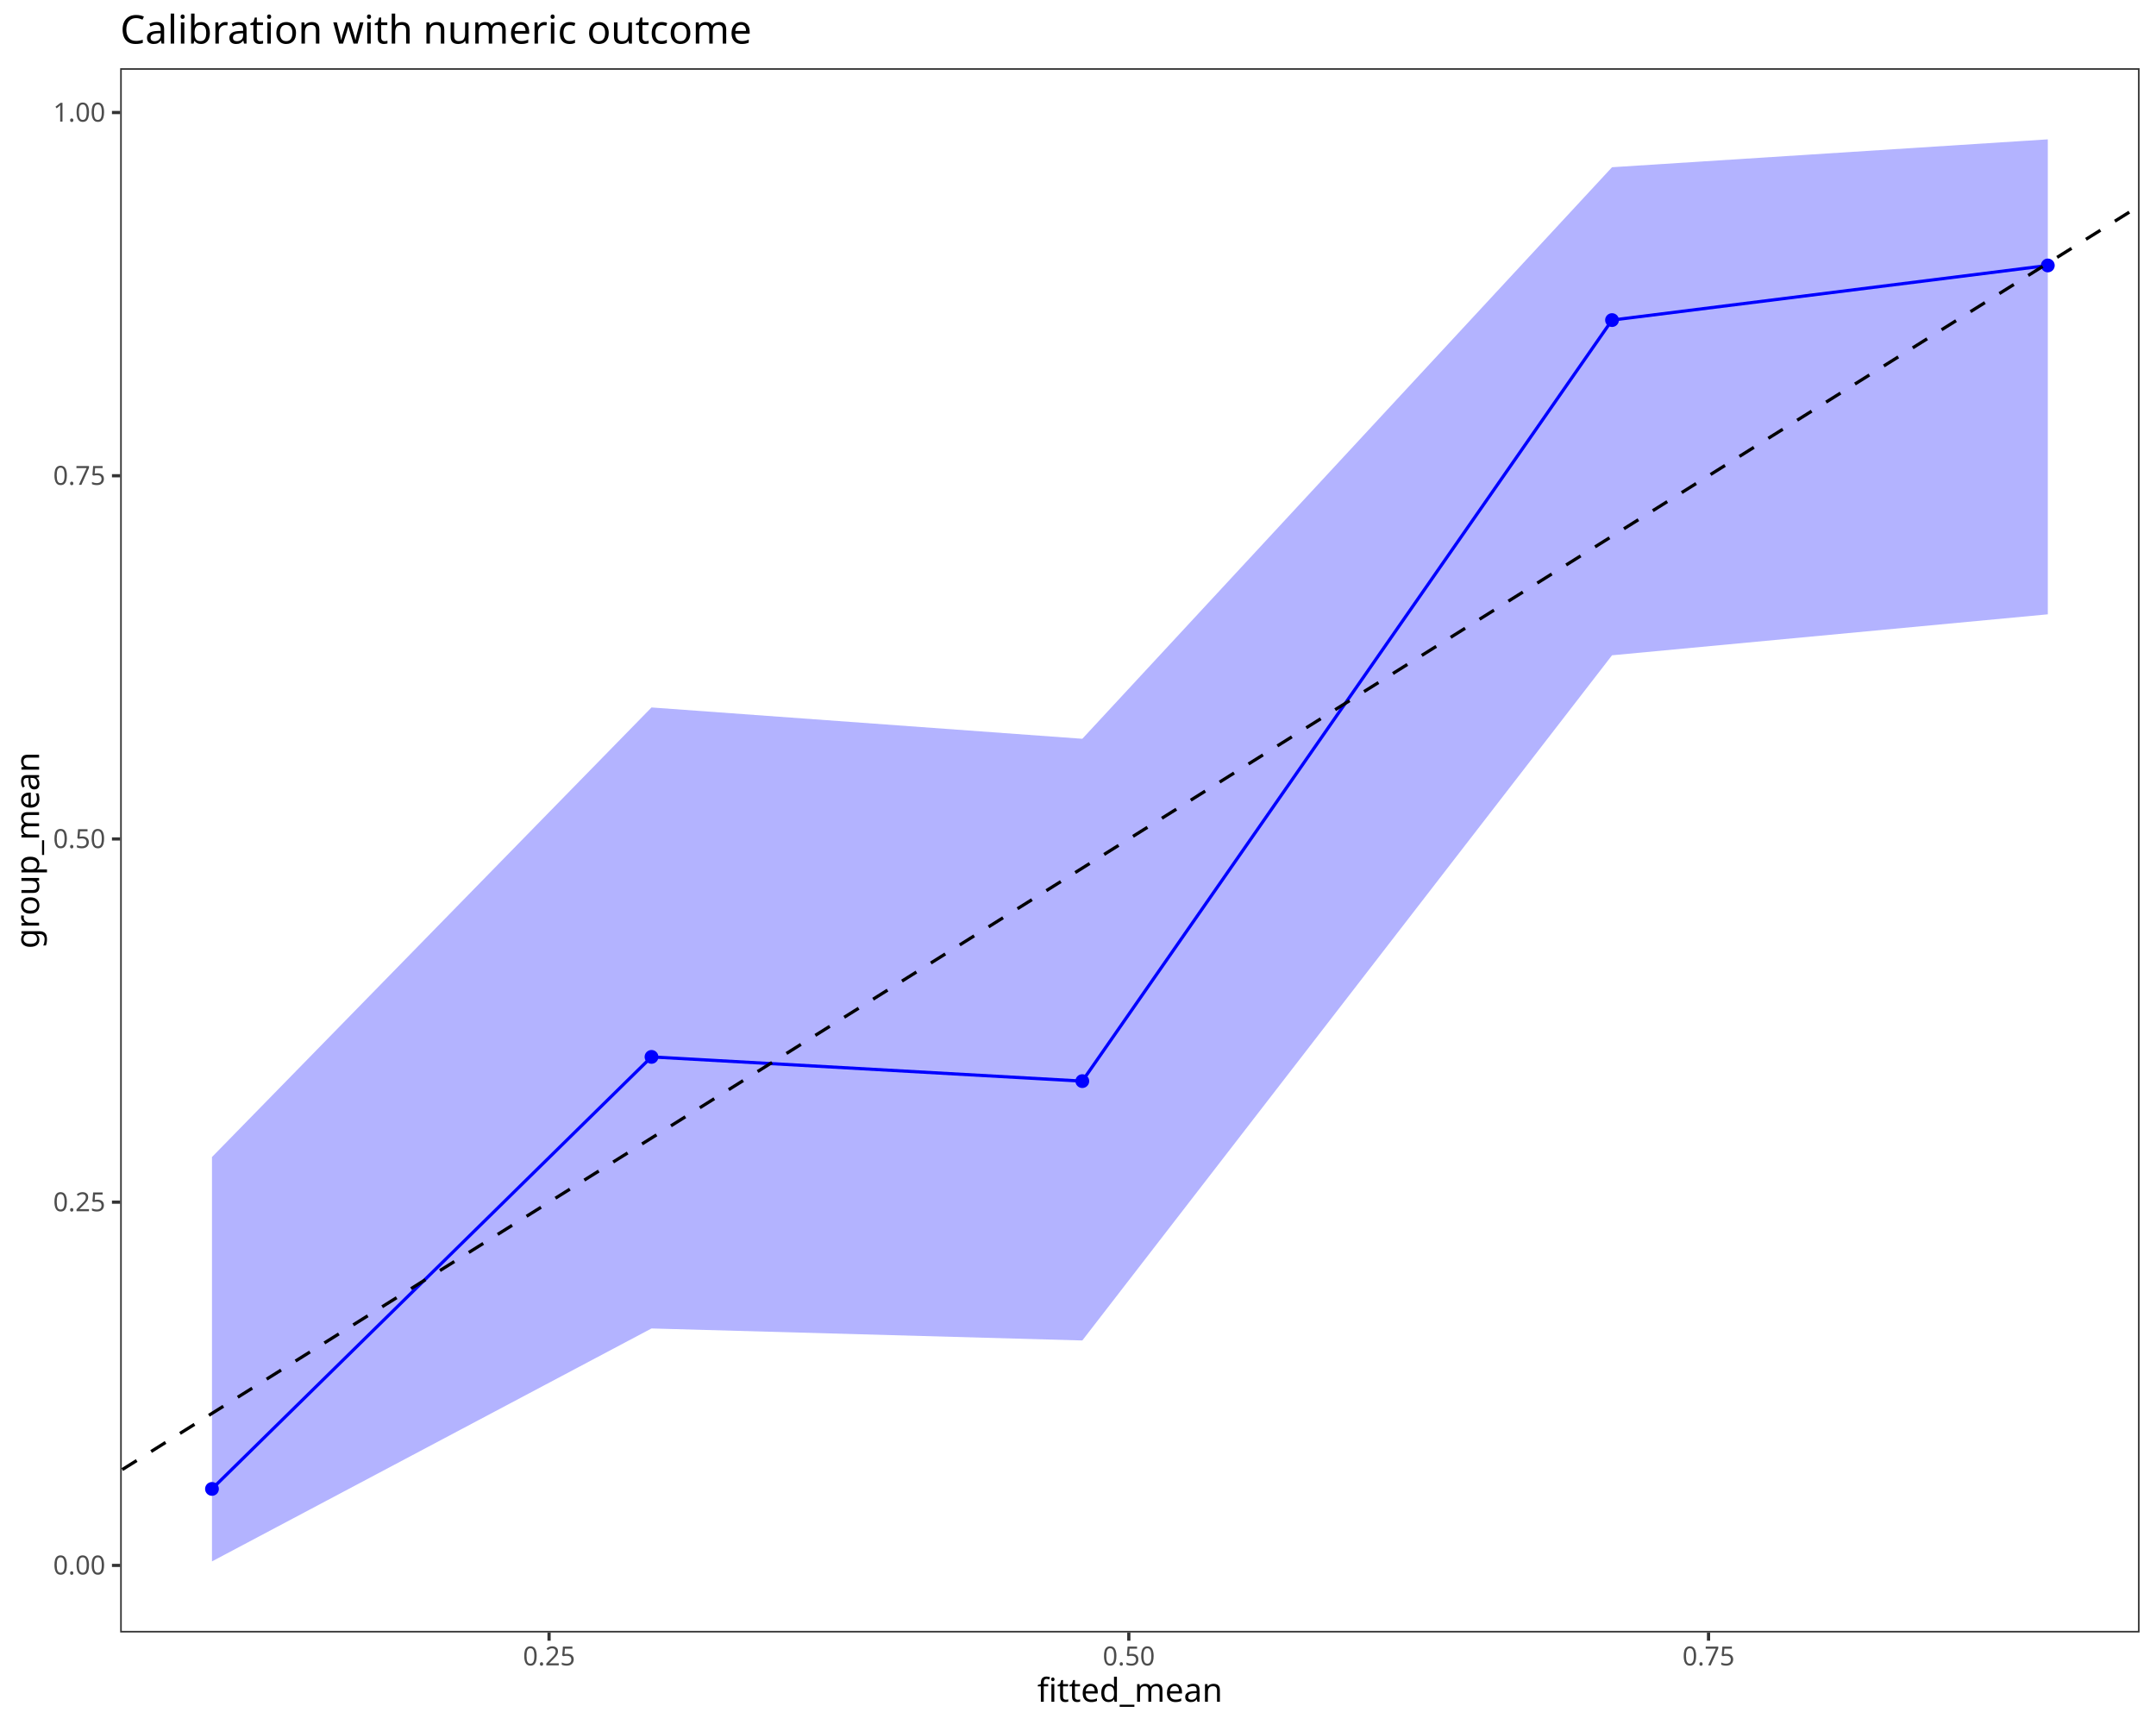
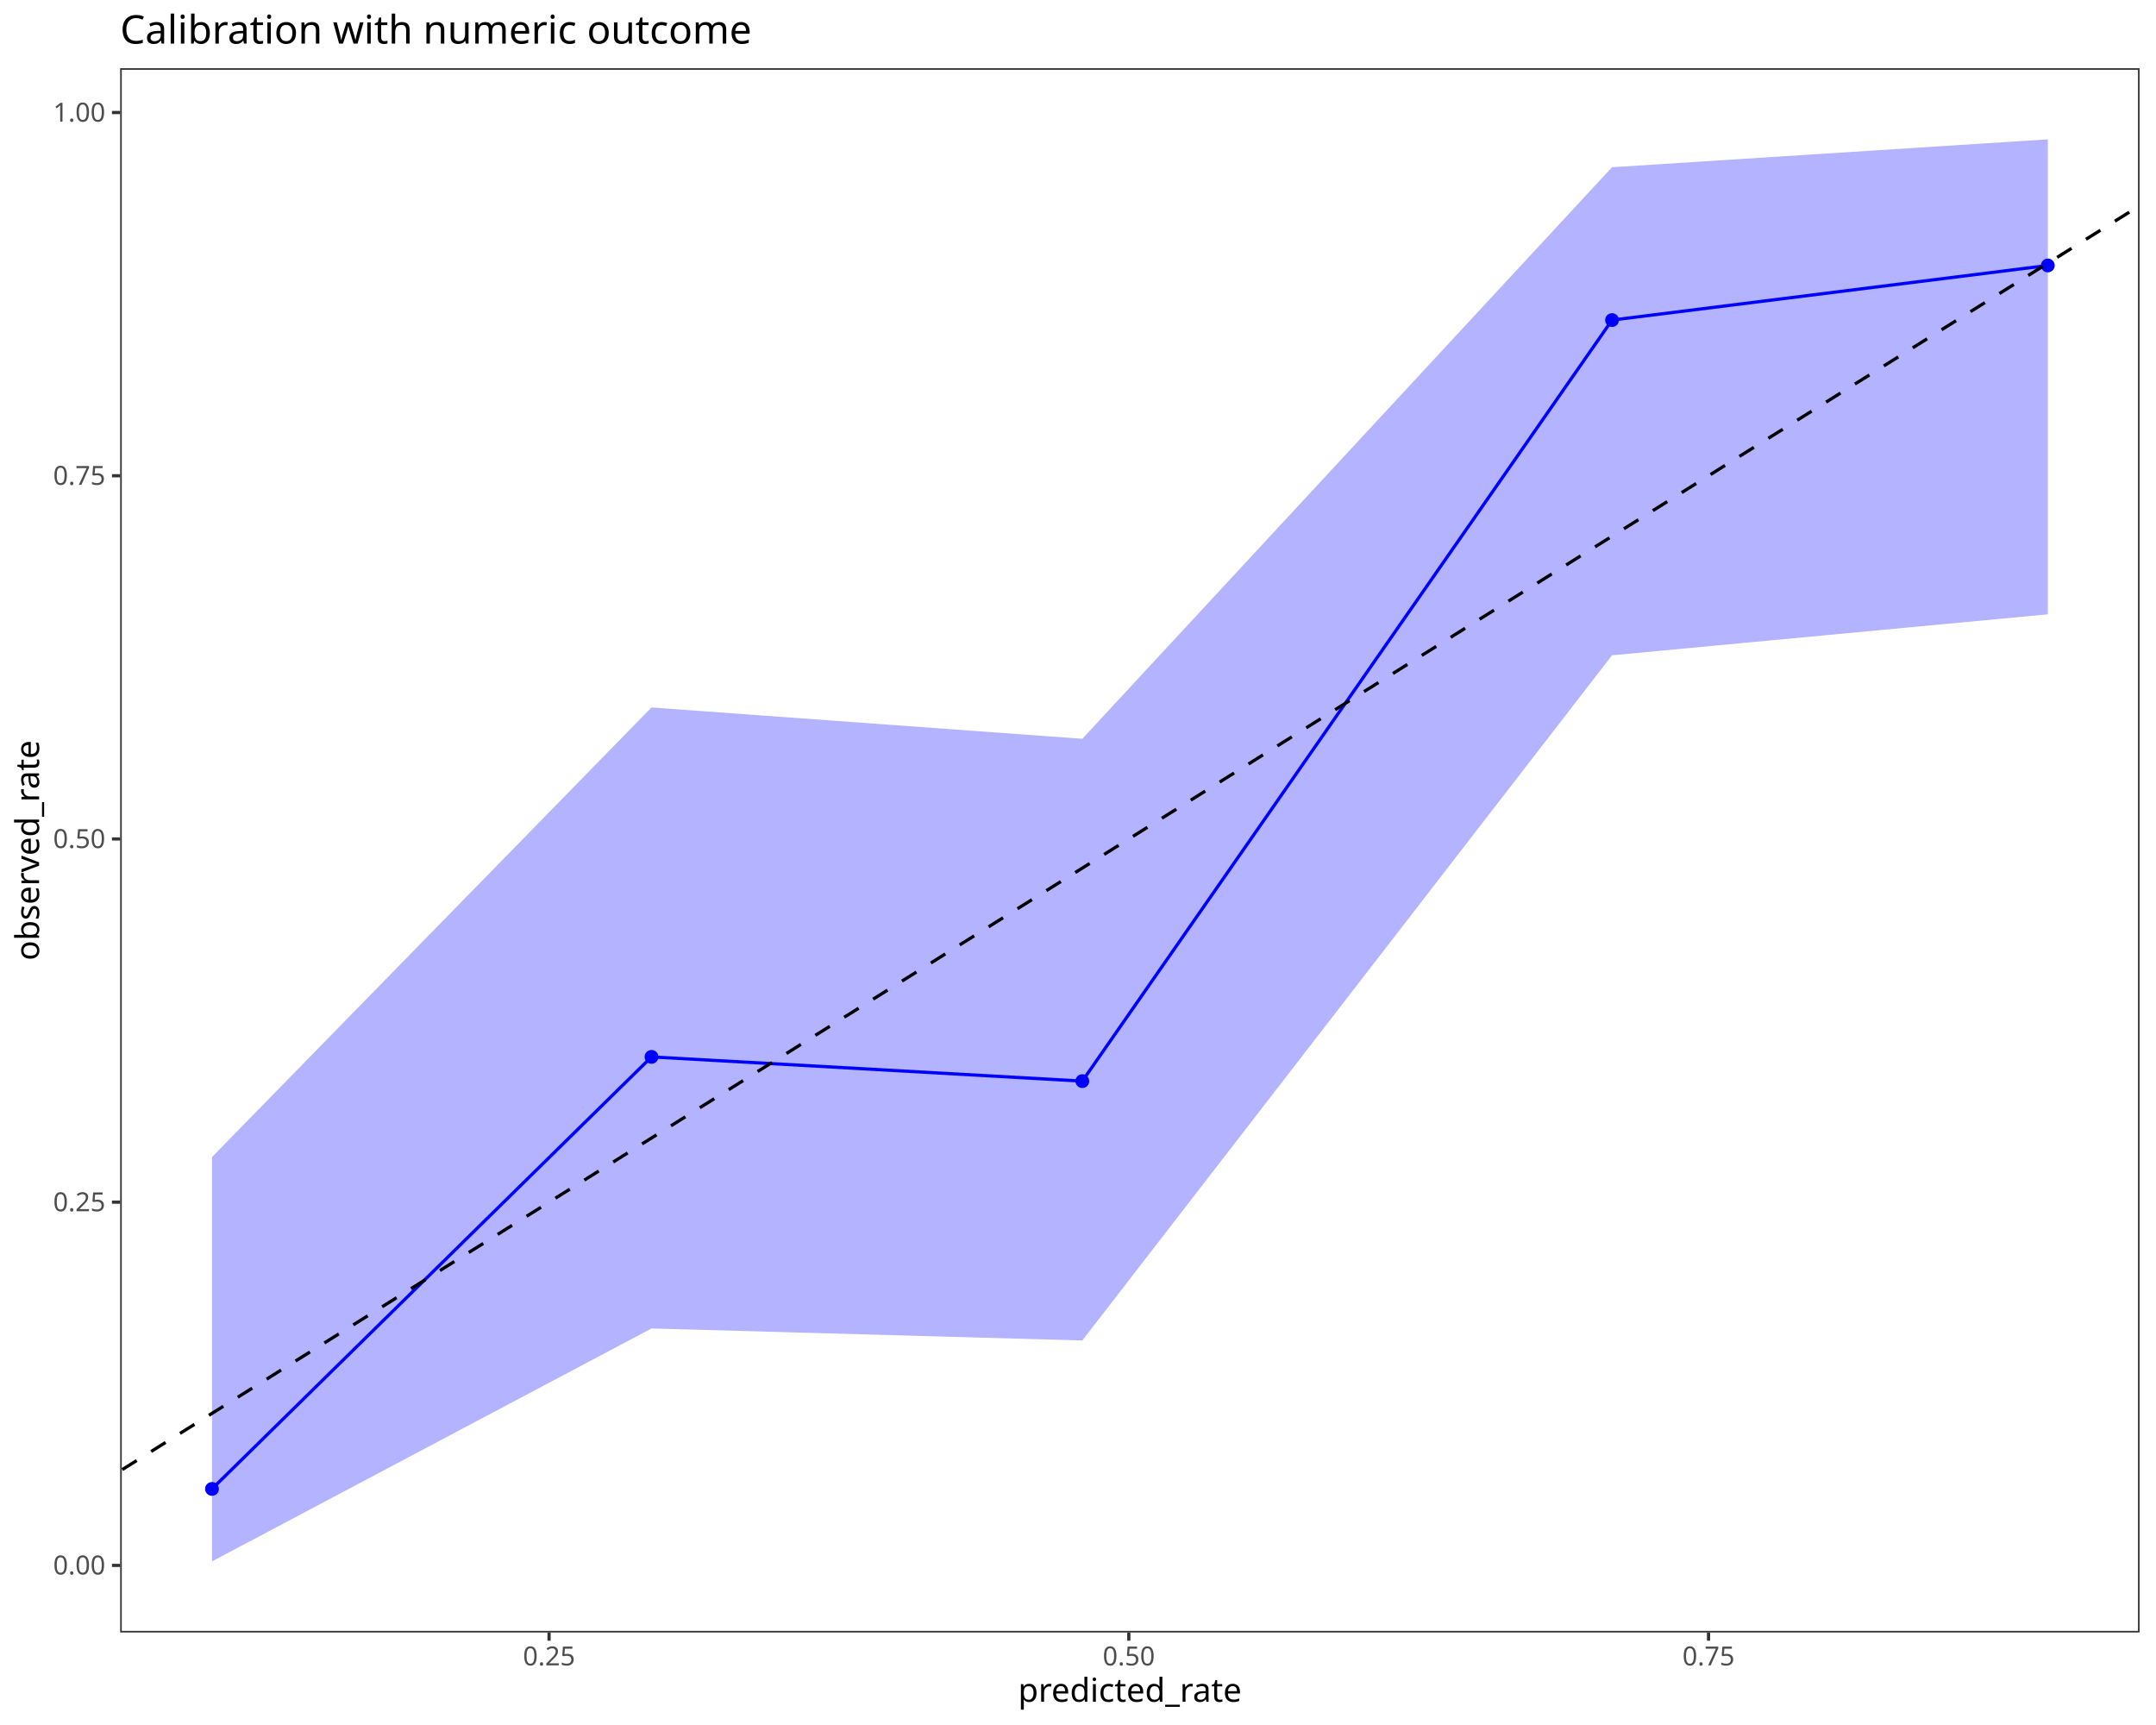
<svg xmlns="http://www.w3.org/2000/svg" class="svglite" data-engine-version="2.0" width="720.00pt" height="576.00pt" viewBox="0 0 720.00 576.00">
  <defs>
    <style type="text/css">
    .svglite line, .svglite polyline, .svglite polygon, .svglite path, .svglite rect, .svglite circle {
      fill: none;
      stroke: #000000;
      stroke-linecap: round;
      stroke-linejoin: round;
      stroke-miterlimit: 10.00;
    }
  </style>
  </defs>
  <rect width="100%" height="100%" style="stroke: none; fill: #FFFFFF;" />
  <defs>
    <clipPath id="cpMC4wMHw3MjAuMDB8MC4wMHw1NzYuMDA=">
      <rect x="0.00" y="0.00" width="720.00" height="576.00" />
    </clipPath>
  </defs>
  <g clip-path="url(#cpMC4wMHw3MjAuMDB8MC4wMHw1NzYuMDA=)">
    <rect x="0.00" y="0.00" width="720.00" height="576.00" style="stroke-width: 1.07; stroke: #FFFFFF; fill: #FFFFFF;" />
  </g>
  <defs>
    <clipPath id="cpNDAuMTN8NzE0LjUyfDIyLjc4fDU0NS4xMQ==">
      <rect x="40.13" y="22.78" width="674.39" height="522.33" />
    </clipPath>
  </defs>
  <g clip-path="url(#cpNDAuMTN8NzE0LjUyfDIyLjc4fDU0NS4xMQ==)">
    <rect x="40.13" y="22.78" width="674.39" height="522.33" style="stroke-width: 1.07; stroke: none; fill: #FFFFFF;" />
    <polygon points="70.79,386.35 217.57,236.23 361.44,246.69 538.34,55.84 683.87,46.53 683.87,205.13 538.34,218.81 361.44,447.60 217.57,443.59 70.79,521.37 " style="stroke-width: 0.00; stroke: none; stroke-linecap: butt; fill: #0000FF; fill-opacity: 0.30;" />
    <polyline points="70.79,386.35 217.57,236.23 361.44,246.69 538.34,55.84 683.87,46.53 " style="stroke-width: 1.07; stroke: none; stroke-linecap: butt;" />
    <polyline points="683.87,205.13 538.34,218.81 361.44,447.60 217.57,443.59 70.79,521.37 " style="stroke-width: 1.07; stroke: none; stroke-linecap: butt;" />
    <polyline points="70.79,497.17 217.57,352.91 361.44,361.00 538.34,106.88 683.87,88.64 " style="stroke-width: 1.07; stroke: #0000FF; stroke-linecap: butt;" />
    <circle cx="70.79" cy="497.17" r="1.95" style="stroke-width: 0.71; stroke: #0000FF; fill: #0000FF;" />
    <circle cx="217.57" cy="352.91" r="1.95" style="stroke-width: 0.71; stroke: #0000FF; fill: #0000FF;" />
    <circle cx="361.44" cy="361.00" r="1.95" style="stroke-width: 0.71; stroke: #0000FF; fill: #0000FF;" />
    <circle cx="538.34" cy="106.88" r="1.95" style="stroke-width: 0.71; stroke: #0000FF; fill: #0000FF;" />
    <circle cx="683.87" cy="88.64" r="1.95" style="stroke-width: 0.71; stroke: #0000FF; fill: #0000FF;" />
    <line x1="-634.25" y1="913.61" x2="1388.91" y2="-353.78" style="stroke-width: 1.07; stroke-dasharray: 5.69,5.69; stroke-linecap: butt;" />
    <rect x="40.13" y="22.78" width="674.39" height="522.33" style="stroke-width: 1.07; stroke: #333333;" />
  </g>
  <g clip-path="url(#cpMC4wMHw3MjAuMDB8MC4wMHw1NzYuMDA=)">
    <text x="35.20" y="525.73" text-anchor="end" style="font-size: 8.80px; fill: #4D4D4D; font-family: sans;" textLength="17.13px" lengthAdjust="spacingAndGlyphs">0.00</text>
    <text x="35.20" y="404.45" text-anchor="end" style="font-size: 8.80px; fill: #4D4D4D; font-family: sans;" textLength="17.13px" lengthAdjust="spacingAndGlyphs">0.25</text>
    <text x="35.20" y="283.17" text-anchor="end" style="font-size: 8.80px; fill: #4D4D4D; font-family: sans;" textLength="17.13px" lengthAdjust="spacingAndGlyphs">0.50</text>
    <text x="35.20" y="161.89" text-anchor="end" style="font-size: 8.80px; fill: #4D4D4D; font-family: sans;" textLength="17.13px" lengthAdjust="spacingAndGlyphs">0.75</text>
    <text x="35.20" y="40.61" text-anchor="end" style="font-size: 8.80px; fill: #4D4D4D; font-family: sans;" textLength="17.13px" lengthAdjust="spacingAndGlyphs">1.00</text>
    <polyline points="37.39,522.71 40.13,522.71 " style="stroke-width: 1.07; stroke: #333333; stroke-linecap: butt;" />
    <polyline points="37.39,401.42 40.13,401.42 " style="stroke-width: 1.07; stroke: #333333; stroke-linecap: butt;" />
    <polyline points="37.39,280.14 40.13,280.14 " style="stroke-width: 1.07; stroke: #333333; stroke-linecap: butt;" />
    <polyline points="37.39,158.86 40.13,158.86 " style="stroke-width: 1.07; stroke: #333333; stroke-linecap: butt;" />
    <polyline points="37.39,37.58 40.13,37.58 " style="stroke-width: 1.07; stroke: #333333; stroke-linecap: butt;" />
    <polyline points="183.36,547.85 183.36,545.11 " style="stroke-width: 1.07; stroke: #333333; stroke-linecap: butt;" />
    <polyline points="376.97,547.85 376.97,545.11 " style="stroke-width: 1.07; stroke: #333333; stroke-linecap: butt;" />
    <polyline points="570.57,547.85 570.57,545.11 " style="stroke-width: 1.07; stroke: #333333; stroke-linecap: butt;" />
    <text x="183.36" y="556.10" text-anchor="middle" style="font-size: 8.80px; fill: #4D4D4D; font-family: sans;" textLength="17.13px" lengthAdjust="spacingAndGlyphs">0.25</text>
    <text x="376.97" y="556.10" text-anchor="middle" style="font-size: 8.80px; fill: #4D4D4D; font-family: sans;" textLength="17.13px" lengthAdjust="spacingAndGlyphs">0.50</text>
    <text x="570.57" y="556.10" text-anchor="middle" style="font-size: 8.80px; fill: #4D4D4D; font-family: sans;" textLength="17.13px" lengthAdjust="spacingAndGlyphs">0.75</text>
-     <text x="377.33" y="568.24" text-anchor="middle" style="font-size: 11.00px; font-family: sans;" textLength="57.49px" lengthAdjust="spacingAndGlyphs">fitted_mean</text>
-     <text transform="translate(13.05,283.95) rotate(-90)" text-anchor="middle" style="font-size: 11.00px; font-family: sans;" textLength="61.78px" lengthAdjust="spacingAndGlyphs">group_mean</text>
+     <text x="377.33" y="568.24" text-anchor="middle" style="font-size: 11.00px; font-family: sans;" textLength="70.33px" lengthAdjust="spacingAndGlyphs">predicted_rate</text>
+     <text transform="translate(13.05,283.95) rotate(-90)" text-anchor="middle" style="font-size: 11.00px; font-family: sans;" textLength="70.34px" lengthAdjust="spacingAndGlyphs">observed_rate</text>
    <text x="40.13" y="14.56" style="font-size: 13.20px; font-family: sans;" textLength="195.17px" lengthAdjust="spacingAndGlyphs">Calibration with numeric outcome</text>
  </g>
</svg>
